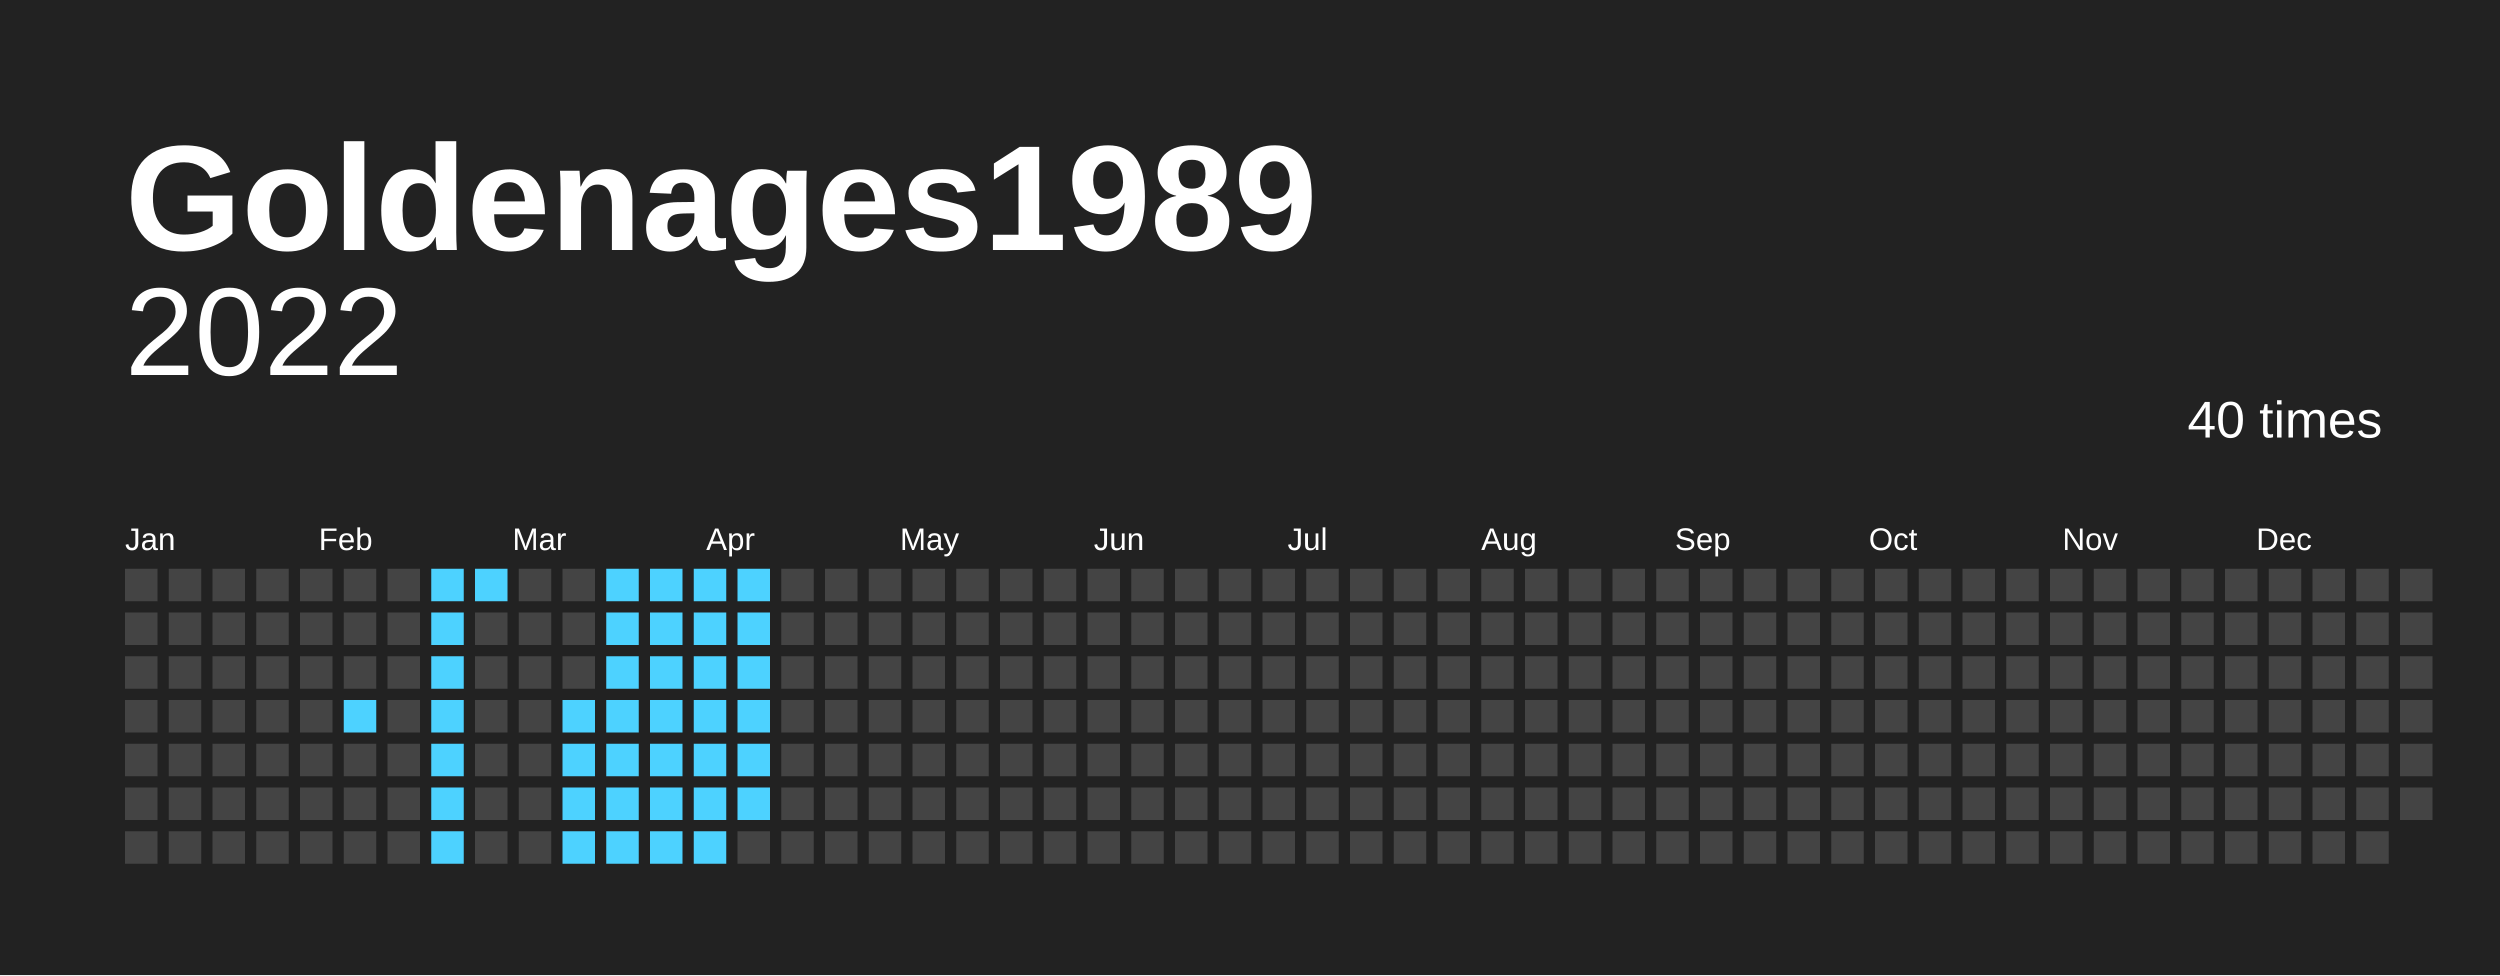
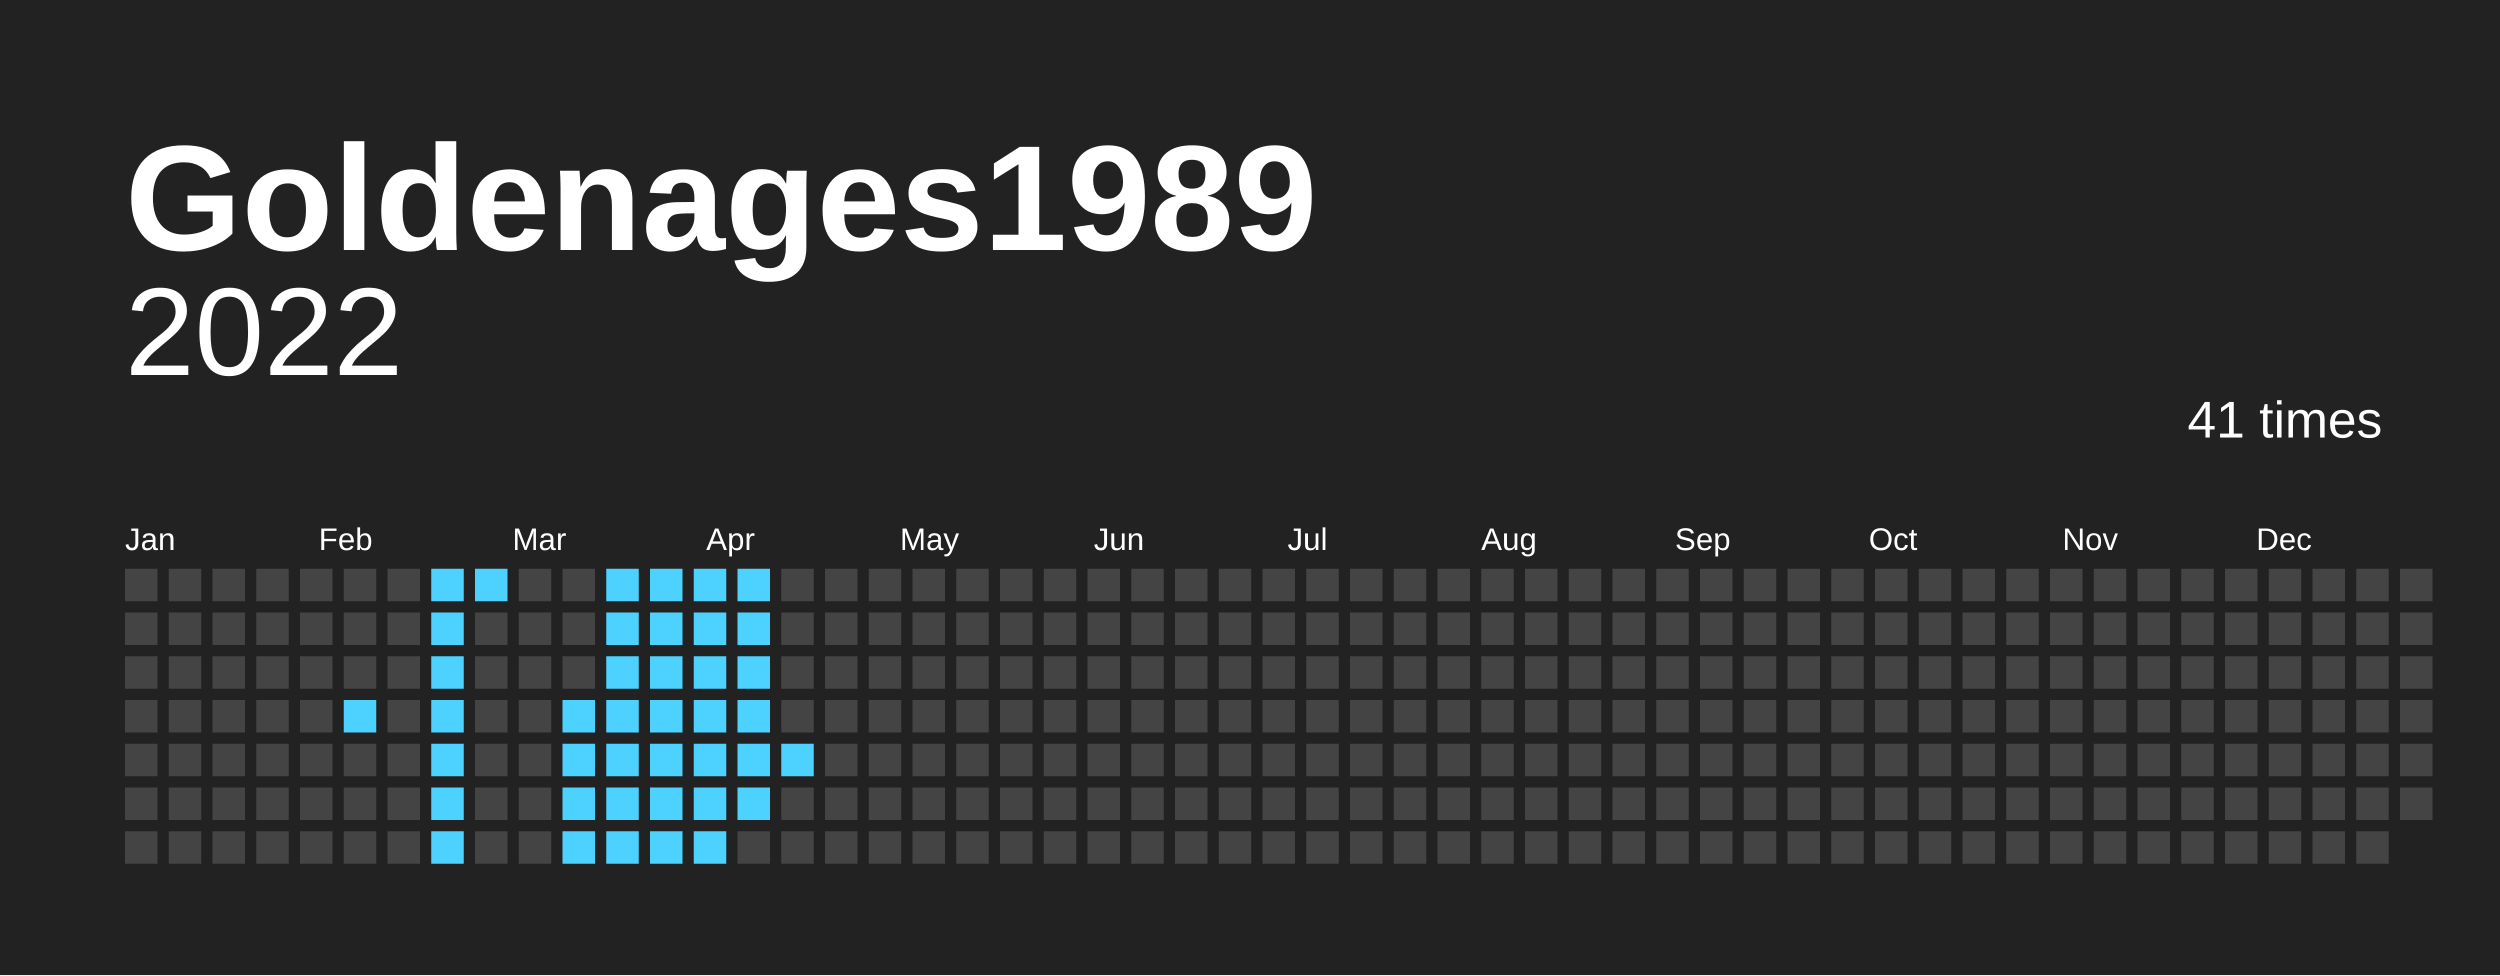
<svg xmlns="http://www.w3.org/2000/svg" baseProfile="full" height="78mm" version="1.1" viewBox="0,0,200,78" width="200mm">
  <defs />
  <rect fill="#222222" height="78" width="200" x="0" y="0" />
  <text fill="#FFFFFF" style="font-size:12px; font-family:Arial; font-weight:bold;" x="10" y="20">Goldenages1989</text>
  <text alignment-baseline="hanging" fill="#FFFFFF" style="font-size:10.0px; font-family:Arial;" x="10" y="30">2022</text>
-   <text alignment-baseline="hanging" fill="#FFFFFF" style="font-size:4.125px; font-family:Arial;" x="175" y="35">40 times</text>
+   <text alignment-baseline="hanging" fill="#FFFFFF" style="font-size:4.125px; font-family:Arial;" x="175" y="35">41 times</text>
  <text fill="#FFFFFF" style="font-size:2.5px; font-family:Arial" x="10.0" y="44">Jan</text>
  <text fill="#FFFFFF" style="font-size:2.5px; font-family:Arial" x="25.5" y="44">Feb</text>
  <text fill="#FFFFFF" style="font-size:2.5px; font-family:Arial" x="41.0" y="44">Mar</text>
  <text fill="#FFFFFF" style="font-size:2.5px; font-family:Arial" x="56.5" y="44">Apr</text>
  <text fill="#FFFFFF" style="font-size:2.5px; font-family:Arial" x="72.0" y="44">May</text>
  <text fill="#FFFFFF" style="font-size:2.5px; font-family:Arial" x="87.5" y="44">Jun</text>
  <text fill="#FFFFFF" style="font-size:2.5px; font-family:Arial" x="103.0" y="44">Jul</text>
  <text fill="#FFFFFF" style="font-size:2.5px; font-family:Arial" x="118.5" y="44">Aug</text>
  <text fill="#FFFFFF" style="font-size:2.5px; font-family:Arial" x="134.0" y="44">Sep</text>
  <text fill="#FFFFFF" style="font-size:2.5px; font-family:Arial" x="149.5" y="44">Oct</text>
  <text fill="#FFFFFF" style="font-size:2.5px; font-family:Arial" x="165.0" y="44">Nov</text>
  <text fill="#FFFFFF" style="font-size:2.5px; font-family:Arial" x="180.5" y="44">Dec</text>
  <rect fill="#444444" height="2.6" width="2.6" x="10.0" y="45.5" />
  <rect fill="#444444" height="2.6" width="2.6" x="10.0" y="49.0" />
  <rect fill="#444444" height="2.6" width="2.6" x="10.0" y="52.5" />
  <rect fill="#444444" height="2.6" width="2.6" x="10.0" y="56.0" />
  <rect fill="#444444" height="2.6" width="2.6" x="10.0" y="59.5" />
  <rect fill="#444444" height="2.6" width="2.6" x="10.0" y="63.0" />
  <rect fill="#444444" height="2.6" width="2.6" x="10.0" y="66.5" />
  <rect fill="#444444" height="2.6" width="2.6" x="13.5" y="45.5" />
  <rect fill="#444444" height="2.6" width="2.6" x="13.5" y="49.0" />
  <rect fill="#444444" height="2.6" width="2.6" x="13.5" y="52.5" />
  <rect fill="#444444" height="2.6" width="2.6" x="13.5" y="56.0" />
  <rect fill="#444444" height="2.6" width="2.6" x="13.5" y="59.5" />
  <rect fill="#444444" height="2.6" width="2.6" x="13.5" y="63.0" />
  <rect fill="#444444" height="2.6" width="2.6" x="13.5" y="66.5" />
  <rect fill="#444444" height="2.6" width="2.6" x="17.0" y="45.5" />
  <rect fill="#444444" height="2.6" width="2.6" x="17.0" y="49.0" />
  <rect fill="#444444" height="2.6" width="2.6" x="17.0" y="52.5" />
  <rect fill="#444444" height="2.6" width="2.6" x="17.0" y="56.0" />
  <rect fill="#444444" height="2.6" width="2.6" x="17.0" y="59.5" />
  <rect fill="#444444" height="2.6" width="2.6" x="17.0" y="63.0" />
  <rect fill="#444444" height="2.6" width="2.6" x="17.0" y="66.5" />
  <rect fill="#444444" height="2.6" width="2.6" x="20.5" y="45.5" />
  <rect fill="#444444" height="2.6" width="2.6" x="20.5" y="49.0" />
  <rect fill="#444444" height="2.6" width="2.6" x="20.5" y="52.5" />
  <rect fill="#444444" height="2.6" width="2.6" x="20.5" y="56.0" />
  <rect fill="#444444" height="2.6" width="2.6" x="20.5" y="59.5" />
  <rect fill="#444444" height="2.6" width="2.6" x="20.5" y="63.0" />
  <rect fill="#444444" height="2.6" width="2.6" x="20.5" y="66.5" />
  <rect fill="#444444" height="2.6" width="2.6" x="24.0" y="45.5" />
  <rect fill="#444444" height="2.6" width="2.6" x="24.0" y="49.0" />
  <rect fill="#444444" height="2.6" width="2.6" x="24.0" y="52.5" />
  <rect fill="#444444" height="2.6" width="2.6" x="24.0" y="56.0" />
  <rect fill="#444444" height="2.6" width="2.6" x="24.0" y="59.5" />
  <rect fill="#444444" height="2.6" width="2.6" x="24.0" y="63.0" />
  <rect fill="#444444" height="2.6" width="2.6" x="24.0" y="66.5" />
  <rect fill="#444444" height="2.6" width="2.6" x="27.5" y="45.5" />
  <rect fill="#444444" height="2.6" width="2.6" x="27.5" y="49.0" />
  <rect fill="#444444" height="2.6" width="2.6" x="27.5" y="52.5" />
  <rect fill="#4DD2FF" height="2.6" width="2.6" x="27.5" y="56.0" />
  <rect fill="#444444" height="2.6" width="2.6" x="27.5" y="59.5" />
  <rect fill="#444444" height="2.6" width="2.6" x="27.5" y="63.0" />
  <rect fill="#444444" height="2.6" width="2.6" x="27.5" y="66.5" />
  <rect fill="#444444" height="2.6" width="2.6" x="31.0" y="45.5" />
  <rect fill="#444444" height="2.6" width="2.6" x="31.0" y="49.0" />
  <rect fill="#444444" height="2.6" width="2.6" x="31.0" y="52.5" />
  <rect fill="#444444" height="2.6" width="2.6" x="31.0" y="56.0" />
  <rect fill="#444444" height="2.6" width="2.6" x="31.0" y="59.5" />
  <rect fill="#444444" height="2.6" width="2.6" x="31.0" y="63.0" />
  <rect fill="#444444" height="2.6" width="2.6" x="31.0" y="66.5" />
  <rect fill="#4DD2FF" height="2.6" width="2.6" x="34.5" y="45.5" />
  <rect fill="#4DD2FF" height="2.6" width="2.6" x="34.5" y="49.0" />
  <rect fill="#4DD2FF" height="2.6" width="2.6" x="34.5" y="52.5" />
  <rect fill="#4DD2FF" height="2.6" width="2.6" x="34.5" y="56.0" />
  <rect fill="#4DD2FF" height="2.6" width="2.6" x="34.5" y="59.5" />
  <rect fill="#4DD2FF" height="2.6" width="2.6" x="34.5" y="63.0" />
  <rect fill="#4DD2FF" height="2.6" width="2.6" x="34.5" y="66.5" />
  <rect fill="#4DD2FF" height="2.6" width="2.6" x="38.0" y="45.5" />
  <rect fill="#444444" height="2.6" width="2.6" x="38.0" y="49.0" />
  <rect fill="#444444" height="2.6" width="2.6" x="38.0" y="52.5" />
  <rect fill="#444444" height="2.6" width="2.6" x="38.0" y="56.0" />
  <rect fill="#444444" height="2.6" width="2.6" x="38.0" y="59.5" />
  <rect fill="#444444" height="2.6" width="2.6" x="38.0" y="63.0" />
  <rect fill="#444444" height="2.6" width="2.6" x="38.0" y="66.5" />
  <rect fill="#444444" height="2.6" width="2.6" x="41.5" y="45.5" />
  <rect fill="#444444" height="2.6" width="2.6" x="41.5" y="49.0" />
  <rect fill="#444444" height="2.6" width="2.6" x="41.5" y="52.5" />
  <rect fill="#444444" height="2.6" width="2.6" x="41.5" y="56.0" />
  <rect fill="#444444" height="2.6" width="2.6" x="41.5" y="59.5" />
  <rect fill="#444444" height="2.6" width="2.6" x="41.5" y="63.0" />
  <rect fill="#444444" height="2.6" width="2.6" x="41.5" y="66.5" />
  <rect fill="#444444" height="2.6" width="2.6" x="45.0" y="45.5" />
  <rect fill="#444444" height="2.6" width="2.6" x="45.0" y="49.0" />
  <rect fill="#444444" height="2.6" width="2.6" x="45.0" y="52.5" />
  <rect fill="#4DD2FF" height="2.6" width="2.6" x="45.0" y="56.0" />
  <rect fill="#4DD2FF" height="2.6" width="2.6" x="45.0" y="59.5" />
  <rect fill="#4DD2FF" height="2.6" width="2.6" x="45.0" y="63.0" />
  <rect fill="#4DD2FF" height="2.6" width="2.6" x="45.0" y="66.5" />
  <rect fill="#4DD2FF" height="2.6" width="2.6" x="48.5" y="45.5" />
  <rect fill="#4DD2FF" height="2.6" width="2.6" x="48.5" y="49.0" />
  <rect fill="#4DD2FF" height="2.6" width="2.6" x="48.5" y="52.5" />
  <rect fill="#4DD2FF" height="2.6" width="2.6" x="48.5" y="56.0" />
  <rect fill="#4DD2FF" height="2.6" width="2.6" x="48.5" y="59.5" />
  <rect fill="#4DD2FF" height="2.6" width="2.6" x="48.5" y="63.0" />
  <rect fill="#4DD2FF" height="2.6" width="2.6" x="48.5" y="66.5" />
  <rect fill="#4DD2FF" height="2.6" width="2.6" x="52.0" y="45.5" />
  <rect fill="#4DD2FF" height="2.6" width="2.6" x="52.0" y="49.0" />
  <rect fill="#4DD2FF" height="2.6" width="2.6" x="52.0" y="52.5" />
  <rect fill="#4DD2FF" height="2.6" width="2.6" x="52.0" y="56.0" />
  <rect fill="#4DD2FF" height="2.6" width="2.6" x="52.0" y="59.5" />
  <rect fill="#4DD2FF" height="2.6" width="2.6" x="52.0" y="63.0" />
  <rect fill="#4DD2FF" height="2.6" width="2.6" x="52.0" y="66.5" />
  <rect fill="#4DD2FF" height="2.6" width="2.6" x="55.5" y="45.5" />
  <rect fill="#4DD2FF" height="2.6" width="2.6" x="55.5" y="49.0" />
  <rect fill="#4DD2FF" height="2.6" width="2.6" x="55.5" y="52.5" />
  <rect fill="#4DD2FF" height="2.6" width="2.6" x="55.5" y="56.0" />
  <rect fill="#4DD2FF" height="2.6" width="2.6" x="55.5" y="59.5" />
  <rect fill="#4DD2FF" height="2.6" width="2.6" x="55.5" y="63.0" />
  <rect fill="#4DD2FF" height="2.6" width="2.6" x="55.5" y="66.5" />
  <rect fill="#4DD2FF" height="2.6" width="2.6" x="59.0" y="45.5" />
  <rect fill="#4DD2FF" height="2.6" width="2.6" x="59.0" y="49.0" />
  <rect fill="#4DD2FF" height="2.6" width="2.6" x="59.0" y="52.5" />
  <rect fill="#4DD2FF" height="2.6" width="2.6" x="59.0" y="56.0" />
  <rect fill="#4DD2FF" height="2.6" width="2.6" x="59.0" y="59.5" />
  <rect fill="#4DD2FF" height="2.6" width="2.6" x="59.0" y="63.0" />
  <rect fill="#444444" height="2.6" width="2.6" x="59.0" y="66.5" />
  <rect fill="#444444" height="2.6" width="2.6" x="62.5" y="45.5" />
  <rect fill="#444444" height="2.6" width="2.6" x="62.5" y="49.0" />
  <rect fill="#444444" height="2.6" width="2.6" x="62.5" y="52.5" />
  <rect fill="#444444" height="2.6" width="2.6" x="62.5" y="56.0" />
-   <rect fill="#444444" height="2.6" width="2.6" x="62.5" y="59.5" />
+   <rect fill="#4DD2FF" height="2.6" width="2.6" x="62.5" y="59.5" />
  <rect fill="#444444" height="2.6" width="2.6" x="62.5" y="63.0" />
  <rect fill="#444444" height="2.6" width="2.6" x="62.5" y="66.5" />
  <rect fill="#444444" height="2.6" width="2.6" x="66.0" y="45.5" />
  <rect fill="#444444" height="2.6" width="2.6" x="66.0" y="49.0" />
  <rect fill="#444444" height="2.6" width="2.6" x="66.0" y="52.5" />
  <rect fill="#444444" height="2.6" width="2.6" x="66.0" y="56.0" />
  <rect fill="#444444" height="2.6" width="2.6" x="66.0" y="59.5" />
  <rect fill="#444444" height="2.6" width="2.6" x="66.0" y="63.0" />
  <rect fill="#444444" height="2.6" width="2.6" x="66.0" y="66.5" />
  <rect fill="#444444" height="2.6" width="2.6" x="69.5" y="45.5" />
  <rect fill="#444444" height="2.6" width="2.6" x="69.5" y="49.0" />
  <rect fill="#444444" height="2.6" width="2.6" x="69.5" y="52.5" />
  <rect fill="#444444" height="2.6" width="2.6" x="69.5" y="56.0" />
  <rect fill="#444444" height="2.6" width="2.6" x="69.5" y="59.5" />
  <rect fill="#444444" height="2.6" width="2.6" x="69.5" y="63.0" />
  <rect fill="#444444" height="2.6" width="2.6" x="69.5" y="66.5" />
  <rect fill="#444444" height="2.6" width="2.6" x="73.0" y="45.5" />
  <rect fill="#444444" height="2.6" width="2.6" x="73.0" y="49.0" />
  <rect fill="#444444" height="2.6" width="2.6" x="73.0" y="52.5" />
  <rect fill="#444444" height="2.6" width="2.6" x="73.0" y="56.0" />
  <rect fill="#444444" height="2.6" width="2.6" x="73.0" y="59.5" />
  <rect fill="#444444" height="2.6" width="2.6" x="73.0" y="63.0" />
  <rect fill="#444444" height="2.6" width="2.6" x="73.0" y="66.5" />
  <rect fill="#444444" height="2.6" width="2.6" x="76.5" y="45.5" />
  <rect fill="#444444" height="2.6" width="2.6" x="76.5" y="49.0" />
  <rect fill="#444444" height="2.6" width="2.6" x="76.5" y="52.5" />
  <rect fill="#444444" height="2.6" width="2.6" x="76.5" y="56.0" />
  <rect fill="#444444" height="2.6" width="2.6" x="76.5" y="59.5" />
  <rect fill="#444444" height="2.6" width="2.6" x="76.5" y="63.0" />
  <rect fill="#444444" height="2.6" width="2.6" x="76.5" y="66.5" />
  <rect fill="#444444" height="2.6" width="2.6" x="80.0" y="45.5" />
  <rect fill="#444444" height="2.6" width="2.6" x="80.0" y="49.0" />
  <rect fill="#444444" height="2.6" width="2.6" x="80.0" y="52.5" />
  <rect fill="#444444" height="2.6" width="2.6" x="80.0" y="56.0" />
  <rect fill="#444444" height="2.6" width="2.6" x="80.0" y="59.5" />
  <rect fill="#444444" height="2.6" width="2.6" x="80.0" y="63.0" />
  <rect fill="#444444" height="2.6" width="2.6" x="80.0" y="66.5" />
  <rect fill="#444444" height="2.6" width="2.6" x="83.5" y="45.5" />
  <rect fill="#444444" height="2.6" width="2.6" x="83.5" y="49.0" />
  <rect fill="#444444" height="2.6" width="2.6" x="83.5" y="52.5" />
  <rect fill="#444444" height="2.6" width="2.6" x="83.5" y="56.0" />
  <rect fill="#444444" height="2.6" width="2.6" x="83.5" y="59.5" />
  <rect fill="#444444" height="2.6" width="2.6" x="83.5" y="63.0" />
  <rect fill="#444444" height="2.6" width="2.6" x="83.5" y="66.5" />
  <rect fill="#444444" height="2.6" width="2.6" x="87.0" y="45.5" />
  <rect fill="#444444" height="2.6" width="2.6" x="87.0" y="49.0" />
  <rect fill="#444444" height="2.6" width="2.6" x="87.0" y="52.5" />
  <rect fill="#444444" height="2.6" width="2.6" x="87.0" y="56.0" />
  <rect fill="#444444" height="2.6" width="2.6" x="87.0" y="59.5" />
  <rect fill="#444444" height="2.6" width="2.6" x="87.0" y="63.0" />
  <rect fill="#444444" height="2.6" width="2.6" x="87.0" y="66.5" />
  <rect fill="#444444" height="2.6" width="2.6" x="90.5" y="45.5" />
  <rect fill="#444444" height="2.6" width="2.6" x="90.5" y="49.0" />
  <rect fill="#444444" height="2.6" width="2.6" x="90.5" y="52.5" />
  <rect fill="#444444" height="2.6" width="2.6" x="90.5" y="56.0" />
  <rect fill="#444444" height="2.6" width="2.6" x="90.5" y="59.5" />
  <rect fill="#444444" height="2.6" width="2.6" x="90.5" y="63.0" />
  <rect fill="#444444" height="2.6" width="2.6" x="90.5" y="66.5" />
  <rect fill="#444444" height="2.6" width="2.6" x="94.0" y="45.5" />
  <rect fill="#444444" height="2.6" width="2.6" x="94.0" y="49.0" />
  <rect fill="#444444" height="2.6" width="2.6" x="94.0" y="52.5" />
  <rect fill="#444444" height="2.6" width="2.6" x="94.0" y="56.0" />
  <rect fill="#444444" height="2.6" width="2.6" x="94.0" y="59.5" />
  <rect fill="#444444" height="2.6" width="2.6" x="94.0" y="63.0" />
  <rect fill="#444444" height="2.6" width="2.6" x="94.0" y="66.5" />
  <rect fill="#444444" height="2.6" width="2.6" x="97.5" y="45.5" />
  <rect fill="#444444" height="2.6" width="2.6" x="97.5" y="49.0" />
  <rect fill="#444444" height="2.6" width="2.6" x="97.5" y="52.5" />
  <rect fill="#444444" height="2.6" width="2.6" x="97.5" y="56.0" />
  <rect fill="#444444" height="2.6" width="2.6" x="97.5" y="59.5" />
  <rect fill="#444444" height="2.6" width="2.6" x="97.5" y="63.0" />
  <rect fill="#444444" height="2.6" width="2.6" x="97.5" y="66.5" />
  <rect fill="#444444" height="2.6" width="2.6" x="101.0" y="45.5" />
  <rect fill="#444444" height="2.6" width="2.6" x="101.0" y="49.0" />
  <rect fill="#444444" height="2.6" width="2.6" x="101.0" y="52.5" />
  <rect fill="#444444" height="2.6" width="2.6" x="101.0" y="56.0" />
  <rect fill="#444444" height="2.6" width="2.6" x="101.0" y="59.5" />
  <rect fill="#444444" height="2.6" width="2.6" x="101.0" y="63.0" />
  <rect fill="#444444" height="2.6" width="2.6" x="101.0" y="66.5" />
  <rect fill="#444444" height="2.6" width="2.6" x="104.5" y="45.5" />
  <rect fill="#444444" height="2.6" width="2.6" x="104.5" y="49.0" />
  <rect fill="#444444" height="2.6" width="2.6" x="104.5" y="52.5" />
  <rect fill="#444444" height="2.6" width="2.6" x="104.5" y="56.0" />
  <rect fill="#444444" height="2.6" width="2.6" x="104.5" y="59.5" />
  <rect fill="#444444" height="2.6" width="2.6" x="104.5" y="63.0" />
  <rect fill="#444444" height="2.6" width="2.6" x="104.5" y="66.5" />
  <rect fill="#444444" height="2.6" width="2.6" x="108.0" y="45.5" />
  <rect fill="#444444" height="2.6" width="2.6" x="108.0" y="49.0" />
  <rect fill="#444444" height="2.6" width="2.6" x="108.0" y="52.5" />
  <rect fill="#444444" height="2.6" width="2.6" x="108.0" y="56.0" />
  <rect fill="#444444" height="2.6" width="2.6" x="108.0" y="59.5" />
  <rect fill="#444444" height="2.6" width="2.6" x="108.0" y="63.0" />
  <rect fill="#444444" height="2.6" width="2.6" x="108.0" y="66.5" />
  <rect fill="#444444" height="2.6" width="2.6" x="111.5" y="45.5" />
  <rect fill="#444444" height="2.6" width="2.6" x="111.5" y="49.0" />
  <rect fill="#444444" height="2.6" width="2.6" x="111.5" y="52.5" />
  <rect fill="#444444" height="2.6" width="2.6" x="111.5" y="56.0" />
  <rect fill="#444444" height="2.6" width="2.6" x="111.5" y="59.5" />
  <rect fill="#444444" height="2.6" width="2.6" x="111.5" y="63.0" />
  <rect fill="#444444" height="2.6" width="2.6" x="111.5" y="66.5" />
  <rect fill="#444444" height="2.6" width="2.6" x="115.0" y="45.5" />
  <rect fill="#444444" height="2.6" width="2.6" x="115.0" y="49.0" />
  <rect fill="#444444" height="2.6" width="2.6" x="115.0" y="52.5" />
  <rect fill="#444444" height="2.6" width="2.6" x="115.0" y="56.0" />
  <rect fill="#444444" height="2.6" width="2.6" x="115.0" y="59.5" />
  <rect fill="#444444" height="2.6" width="2.6" x="115.0" y="63.0" />
  <rect fill="#444444" height="2.6" width="2.6" x="115.0" y="66.5" />
  <rect fill="#444444" height="2.6" width="2.6" x="118.5" y="45.5" />
  <rect fill="#444444" height="2.6" width="2.6" x="118.5" y="49.0" />
  <rect fill="#444444" height="2.6" width="2.6" x="118.5" y="52.5" />
  <rect fill="#444444" height="2.6" width="2.6" x="118.5" y="56.0" />
  <rect fill="#444444" height="2.6" width="2.6" x="118.5" y="59.5" />
  <rect fill="#444444" height="2.6" width="2.6" x="118.5" y="63.0" />
  <rect fill="#444444" height="2.6" width="2.6" x="118.5" y="66.5" />
  <rect fill="#444444" height="2.6" width="2.6" x="122.0" y="45.5" />
  <rect fill="#444444" height="2.6" width="2.6" x="122.0" y="49.0" />
  <rect fill="#444444" height="2.6" width="2.6" x="122.0" y="52.5" />
  <rect fill="#444444" height="2.6" width="2.6" x="122.0" y="56.0" />
  <rect fill="#444444" height="2.6" width="2.6" x="122.0" y="59.5" />
  <rect fill="#444444" height="2.6" width="2.6" x="122.0" y="63.0" />
  <rect fill="#444444" height="2.6" width="2.6" x="122.0" y="66.5" />
  <rect fill="#444444" height="2.6" width="2.6" x="125.5" y="45.5" />
  <rect fill="#444444" height="2.6" width="2.6" x="125.5" y="49.0" />
  <rect fill="#444444" height="2.6" width="2.6" x="125.5" y="52.5" />
  <rect fill="#444444" height="2.6" width="2.6" x="125.5" y="56.0" />
  <rect fill="#444444" height="2.6" width="2.6" x="125.5" y="59.5" />
  <rect fill="#444444" height="2.6" width="2.6" x="125.5" y="63.0" />
  <rect fill="#444444" height="2.6" width="2.6" x="125.5" y="66.5" />
  <rect fill="#444444" height="2.6" width="2.6" x="129.0" y="45.5" />
  <rect fill="#444444" height="2.6" width="2.6" x="129.0" y="49.0" />
  <rect fill="#444444" height="2.6" width="2.6" x="129.0" y="52.5" />
  <rect fill="#444444" height="2.6" width="2.6" x="129.0" y="56.0" />
  <rect fill="#444444" height="2.6" width="2.6" x="129.0" y="59.5" />
  <rect fill="#444444" height="2.6" width="2.6" x="129.0" y="63.0" />
  <rect fill="#444444" height="2.6" width="2.6" x="129.0" y="66.5" />
  <rect fill="#444444" height="2.6" width="2.6" x="132.5" y="45.5" />
  <rect fill="#444444" height="2.6" width="2.6" x="132.5" y="49.0" />
  <rect fill="#444444" height="2.6" width="2.6" x="132.5" y="52.5" />
  <rect fill="#444444" height="2.6" width="2.6" x="132.5" y="56.0" />
  <rect fill="#444444" height="2.6" width="2.6" x="132.5" y="59.5" />
  <rect fill="#444444" height="2.6" width="2.6" x="132.5" y="63.0" />
  <rect fill="#444444" height="2.6" width="2.6" x="132.5" y="66.5" />
  <rect fill="#444444" height="2.6" width="2.6" x="136.0" y="45.5" />
  <rect fill="#444444" height="2.6" width="2.6" x="136.0" y="49.0" />
  <rect fill="#444444" height="2.6" width="2.6" x="136.0" y="52.5" />
  <rect fill="#444444" height="2.6" width="2.6" x="136.0" y="56.0" />
  <rect fill="#444444" height="2.6" width="2.6" x="136.0" y="59.5" />
  <rect fill="#444444" height="2.6" width="2.6" x="136.0" y="63.0" />
  <rect fill="#444444" height="2.6" width="2.6" x="136.0" y="66.5" />
  <rect fill="#444444" height="2.6" width="2.6" x="139.5" y="45.5" />
  <rect fill="#444444" height="2.6" width="2.6" x="139.5" y="49.0" />
  <rect fill="#444444" height="2.6" width="2.6" x="139.5" y="52.5" />
  <rect fill="#444444" height="2.6" width="2.6" x="139.5" y="56.0" />
  <rect fill="#444444" height="2.6" width="2.6" x="139.5" y="59.5" />
  <rect fill="#444444" height="2.6" width="2.6" x="139.5" y="63.0" />
  <rect fill="#444444" height="2.6" width="2.6" x="139.5" y="66.5" />
  <rect fill="#444444" height="2.6" width="2.6" x="143.0" y="45.5" />
  <rect fill="#444444" height="2.6" width="2.6" x="143.0" y="49.0" />
  <rect fill="#444444" height="2.6" width="2.6" x="143.0" y="52.5" />
  <rect fill="#444444" height="2.6" width="2.6" x="143.0" y="56.0" />
  <rect fill="#444444" height="2.6" width="2.6" x="143.0" y="59.5" />
  <rect fill="#444444" height="2.6" width="2.6" x="143.0" y="63.0" />
  <rect fill="#444444" height="2.6" width="2.6" x="143.0" y="66.5" />
  <rect fill="#444444" height="2.6" width="2.6" x="146.5" y="45.5" />
  <rect fill="#444444" height="2.6" width="2.6" x="146.5" y="49.0" />
  <rect fill="#444444" height="2.6" width="2.6" x="146.5" y="52.5" />
  <rect fill="#444444" height="2.6" width="2.6" x="146.5" y="56.0" />
  <rect fill="#444444" height="2.6" width="2.6" x="146.5" y="59.5" />
  <rect fill="#444444" height="2.6" width="2.6" x="146.5" y="63.0" />
  <rect fill="#444444" height="2.6" width="2.6" x="146.5" y="66.5" />
  <rect fill="#444444" height="2.6" width="2.6" x="150.0" y="45.5" />
  <rect fill="#444444" height="2.6" width="2.6" x="150.0" y="49.0" />
  <rect fill="#444444" height="2.6" width="2.6" x="150.0" y="52.5" />
  <rect fill="#444444" height="2.6" width="2.6" x="150.0" y="56.0" />
  <rect fill="#444444" height="2.6" width="2.6" x="150.0" y="59.5" />
  <rect fill="#444444" height="2.6" width="2.6" x="150.0" y="63.0" />
  <rect fill="#444444" height="2.6" width="2.6" x="150.0" y="66.5" />
  <rect fill="#444444" height="2.6" width="2.6" x="153.5" y="45.5" />
  <rect fill="#444444" height="2.6" width="2.6" x="153.5" y="49.0" />
  <rect fill="#444444" height="2.6" width="2.6" x="153.5" y="52.5" />
  <rect fill="#444444" height="2.6" width="2.6" x="153.5" y="56.0" />
  <rect fill="#444444" height="2.6" width="2.6" x="153.5" y="59.5" />
  <rect fill="#444444" height="2.6" width="2.6" x="153.5" y="63.0" />
  <rect fill="#444444" height="2.6" width="2.6" x="153.5" y="66.5" />
  <rect fill="#444444" height="2.6" width="2.6" x="157.0" y="45.5" />
  <rect fill="#444444" height="2.6" width="2.6" x="157.0" y="49.0" />
  <rect fill="#444444" height="2.6" width="2.6" x="157.0" y="52.5" />
  <rect fill="#444444" height="2.6" width="2.6" x="157.0" y="56.0" />
  <rect fill="#444444" height="2.6" width="2.6" x="157.0" y="59.5" />
  <rect fill="#444444" height="2.6" width="2.6" x="157.0" y="63.0" />
  <rect fill="#444444" height="2.6" width="2.6" x="157.0" y="66.5" />
  <rect fill="#444444" height="2.6" width="2.6" x="160.5" y="45.5" />
  <rect fill="#444444" height="2.6" width="2.6" x="160.5" y="49.0" />
  <rect fill="#444444" height="2.6" width="2.6" x="160.5" y="52.5" />
  <rect fill="#444444" height="2.6" width="2.6" x="160.5" y="56.0" />
  <rect fill="#444444" height="2.6" width="2.6" x="160.5" y="59.5" />
  <rect fill="#444444" height="2.6" width="2.6" x="160.5" y="63.0" />
  <rect fill="#444444" height="2.6" width="2.6" x="160.5" y="66.5" />
  <rect fill="#444444" height="2.6" width="2.6" x="164.0" y="45.5" />
  <rect fill="#444444" height="2.6" width="2.6" x="164.0" y="49.0" />
  <rect fill="#444444" height="2.6" width="2.6" x="164.0" y="52.5" />
  <rect fill="#444444" height="2.6" width="2.6" x="164.0" y="56.0" />
  <rect fill="#444444" height="2.6" width="2.6" x="164.0" y="59.5" />
  <rect fill="#444444" height="2.6" width="2.6" x="164.0" y="63.0" />
  <rect fill="#444444" height="2.6" width="2.6" x="164.0" y="66.5" />
  <rect fill="#444444" height="2.6" width="2.6" x="167.5" y="45.5" />
  <rect fill="#444444" height="2.6" width="2.6" x="167.5" y="49.0" />
  <rect fill="#444444" height="2.6" width="2.6" x="167.5" y="52.5" />
  <rect fill="#444444" height="2.6" width="2.6" x="167.5" y="56.0" />
  <rect fill="#444444" height="2.6" width="2.6" x="167.5" y="59.5" />
  <rect fill="#444444" height="2.6" width="2.6" x="167.5" y="63.0" />
  <rect fill="#444444" height="2.6" width="2.6" x="167.5" y="66.5" />
  <rect fill="#444444" height="2.6" width="2.6" x="171.0" y="45.5" />
  <rect fill="#444444" height="2.6" width="2.6" x="171.0" y="49.0" />
  <rect fill="#444444" height="2.6" width="2.6" x="171.0" y="52.5" />
  <rect fill="#444444" height="2.6" width="2.6" x="171.0" y="56.0" />
  <rect fill="#444444" height="2.6" width="2.6" x="171.0" y="59.5" />
  <rect fill="#444444" height="2.6" width="2.6" x="171.0" y="63.0" />
  <rect fill="#444444" height="2.6" width="2.6" x="171.0" y="66.5" />
  <rect fill="#444444" height="2.6" width="2.6" x="174.5" y="45.5" />
  <rect fill="#444444" height="2.6" width="2.6" x="174.5" y="49.0" />
  <rect fill="#444444" height="2.6" width="2.6" x="174.5" y="52.5" />
  <rect fill="#444444" height="2.6" width="2.6" x="174.5" y="56.0" />
  <rect fill="#444444" height="2.6" width="2.6" x="174.5" y="59.5" />
  <rect fill="#444444" height="2.6" width="2.6" x="174.5" y="63.0" />
  <rect fill="#444444" height="2.6" width="2.6" x="174.5" y="66.5" />
  <rect fill="#444444" height="2.6" width="2.6" x="178.0" y="45.5" />
  <rect fill="#444444" height="2.6" width="2.6" x="178.0" y="49.0" />
  <rect fill="#444444" height="2.6" width="2.6" x="178.0" y="52.5" />
  <rect fill="#444444" height="2.6" width="2.6" x="178.0" y="56.0" />
  <rect fill="#444444" height="2.6" width="2.6" x="178.0" y="59.5" />
  <rect fill="#444444" height="2.6" width="2.6" x="178.0" y="63.0" />
  <rect fill="#444444" height="2.6" width="2.6" x="178.0" y="66.5" />
  <rect fill="#444444" height="2.6" width="2.6" x="181.5" y="45.5" />
  <rect fill="#444444" height="2.6" width="2.6" x="181.5" y="49.0" />
  <rect fill="#444444" height="2.6" width="2.6" x="181.5" y="52.5" />
  <rect fill="#444444" height="2.6" width="2.6" x="181.5" y="56.0" />
  <rect fill="#444444" height="2.6" width="2.6" x="181.5" y="59.5" />
  <rect fill="#444444" height="2.6" width="2.6" x="181.5" y="63.0" />
  <rect fill="#444444" height="2.6" width="2.6" x="181.5" y="66.5" />
  <rect fill="#444444" height="2.6" width="2.6" x="185.0" y="45.5" />
  <rect fill="#444444" height="2.6" width="2.6" x="185.0" y="49.0" />
  <rect fill="#444444" height="2.6" width="2.6" x="185.0" y="52.5" />
  <rect fill="#444444" height="2.6" width="2.6" x="185.0" y="56.0" />
  <rect fill="#444444" height="2.6" width="2.6" x="185.0" y="59.5" />
  <rect fill="#444444" height="2.6" width="2.6" x="185.0" y="63.0" />
  <rect fill="#444444" height="2.6" width="2.6" x="185.0" y="66.5" />
  <rect fill="#444444" height="2.6" width="2.6" x="188.5" y="45.5" />
  <rect fill="#444444" height="2.6" width="2.6" x="188.5" y="49.0" />
  <rect fill="#444444" height="2.6" width="2.6" x="188.5" y="52.5" />
  <rect fill="#444444" height="2.6" width="2.6" x="188.5" y="56.0" />
  <rect fill="#444444" height="2.6" width="2.6" x="188.5" y="59.5" />
  <rect fill="#444444" height="2.6" width="2.6" x="188.5" y="63.0" />
  <rect fill="#444444" height="2.6" width="2.6" x="188.5" y="66.5" />
  <rect fill="#444444" height="2.6" width="2.6" x="192.0" y="45.5" />
  <rect fill="#444444" height="2.6" width="2.6" x="192.0" y="49.0" />
  <rect fill="#444444" height="2.6" width="2.6" x="192.0" y="52.5" />
  <rect fill="#444444" height="2.6" width="2.6" x="192.0" y="56.0" />
  <rect fill="#444444" height="2.6" width="2.6" x="192.0" y="59.5" />
  <rect fill="#444444" height="2.6" width="2.6" x="192.0" y="63.0" />
</svg>
